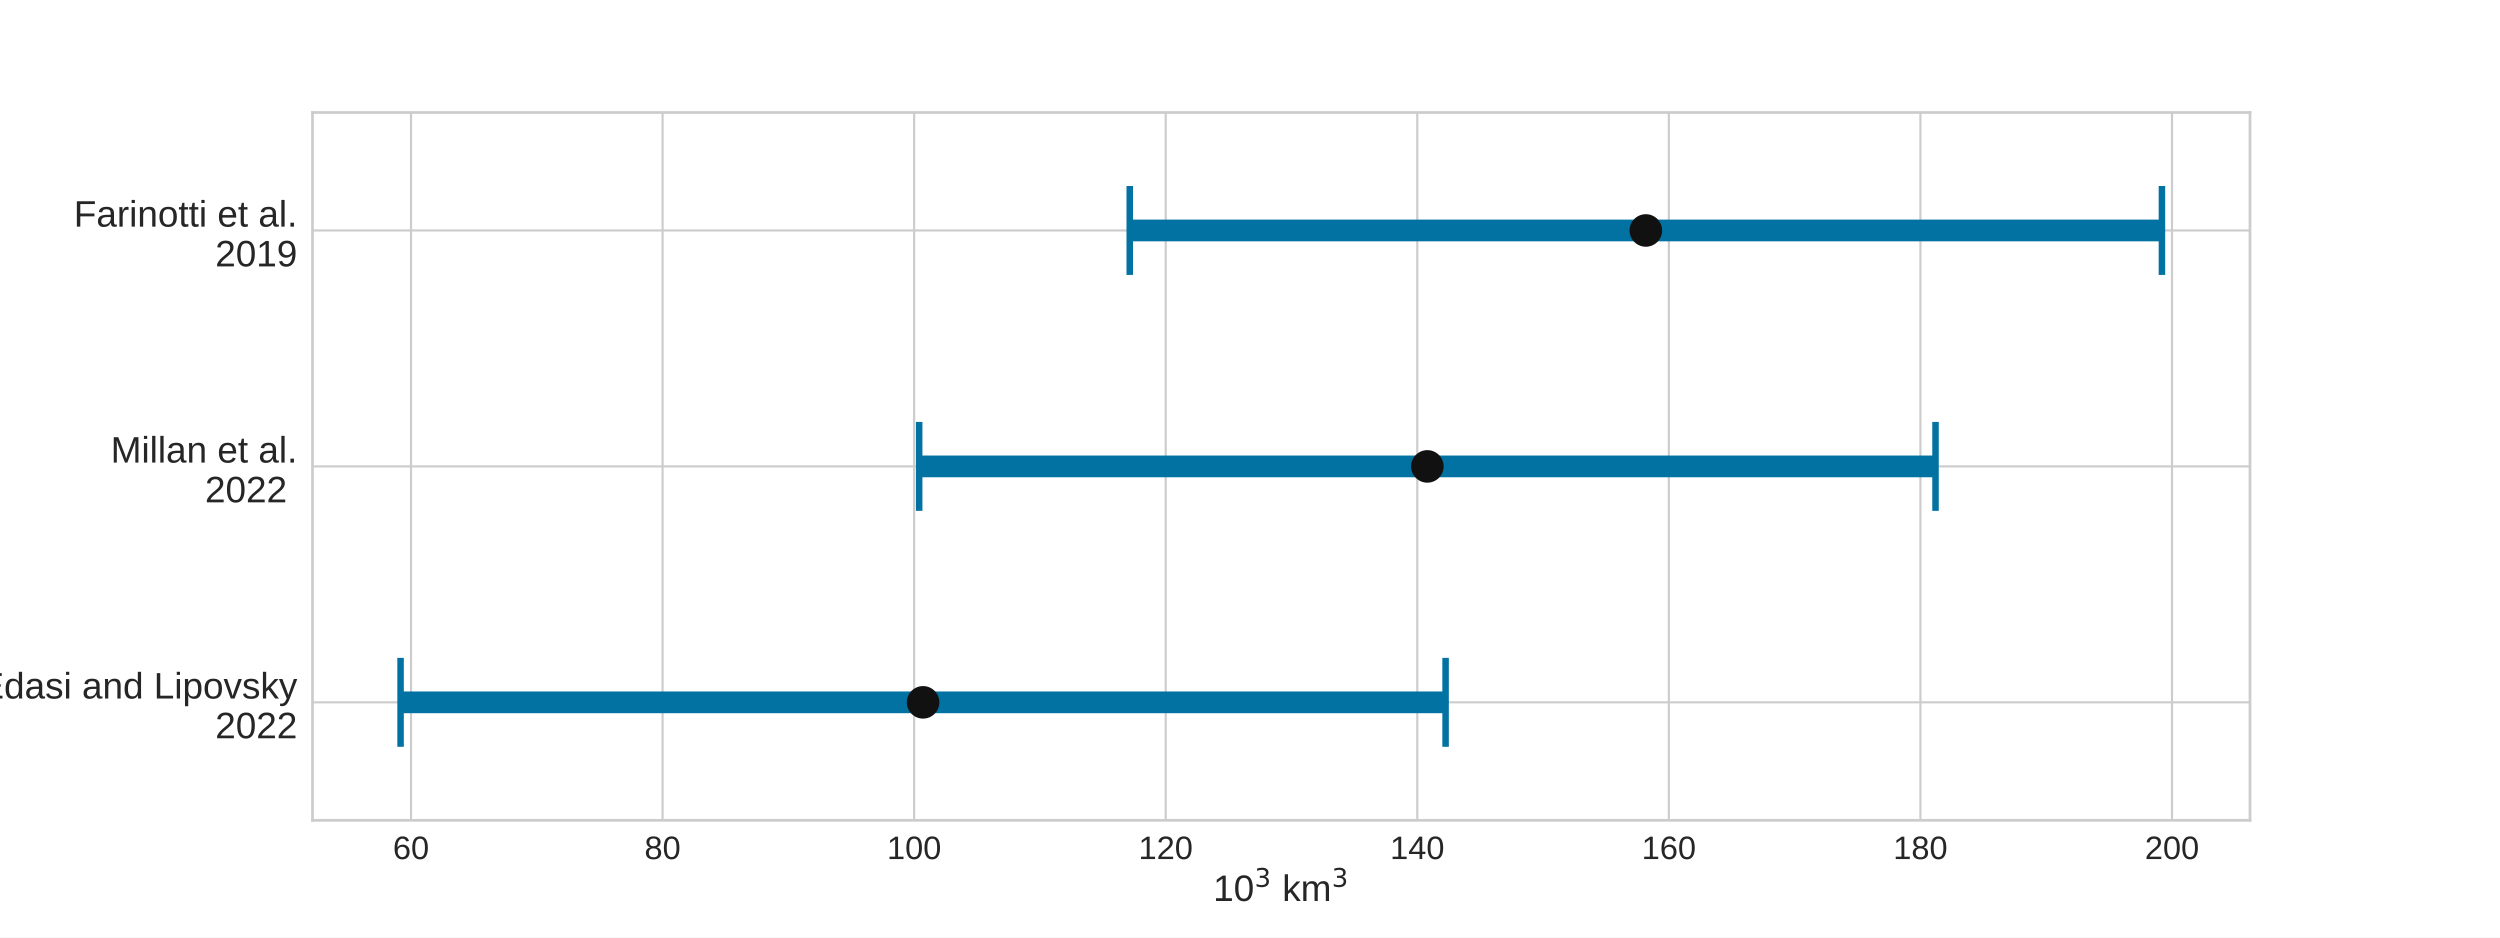
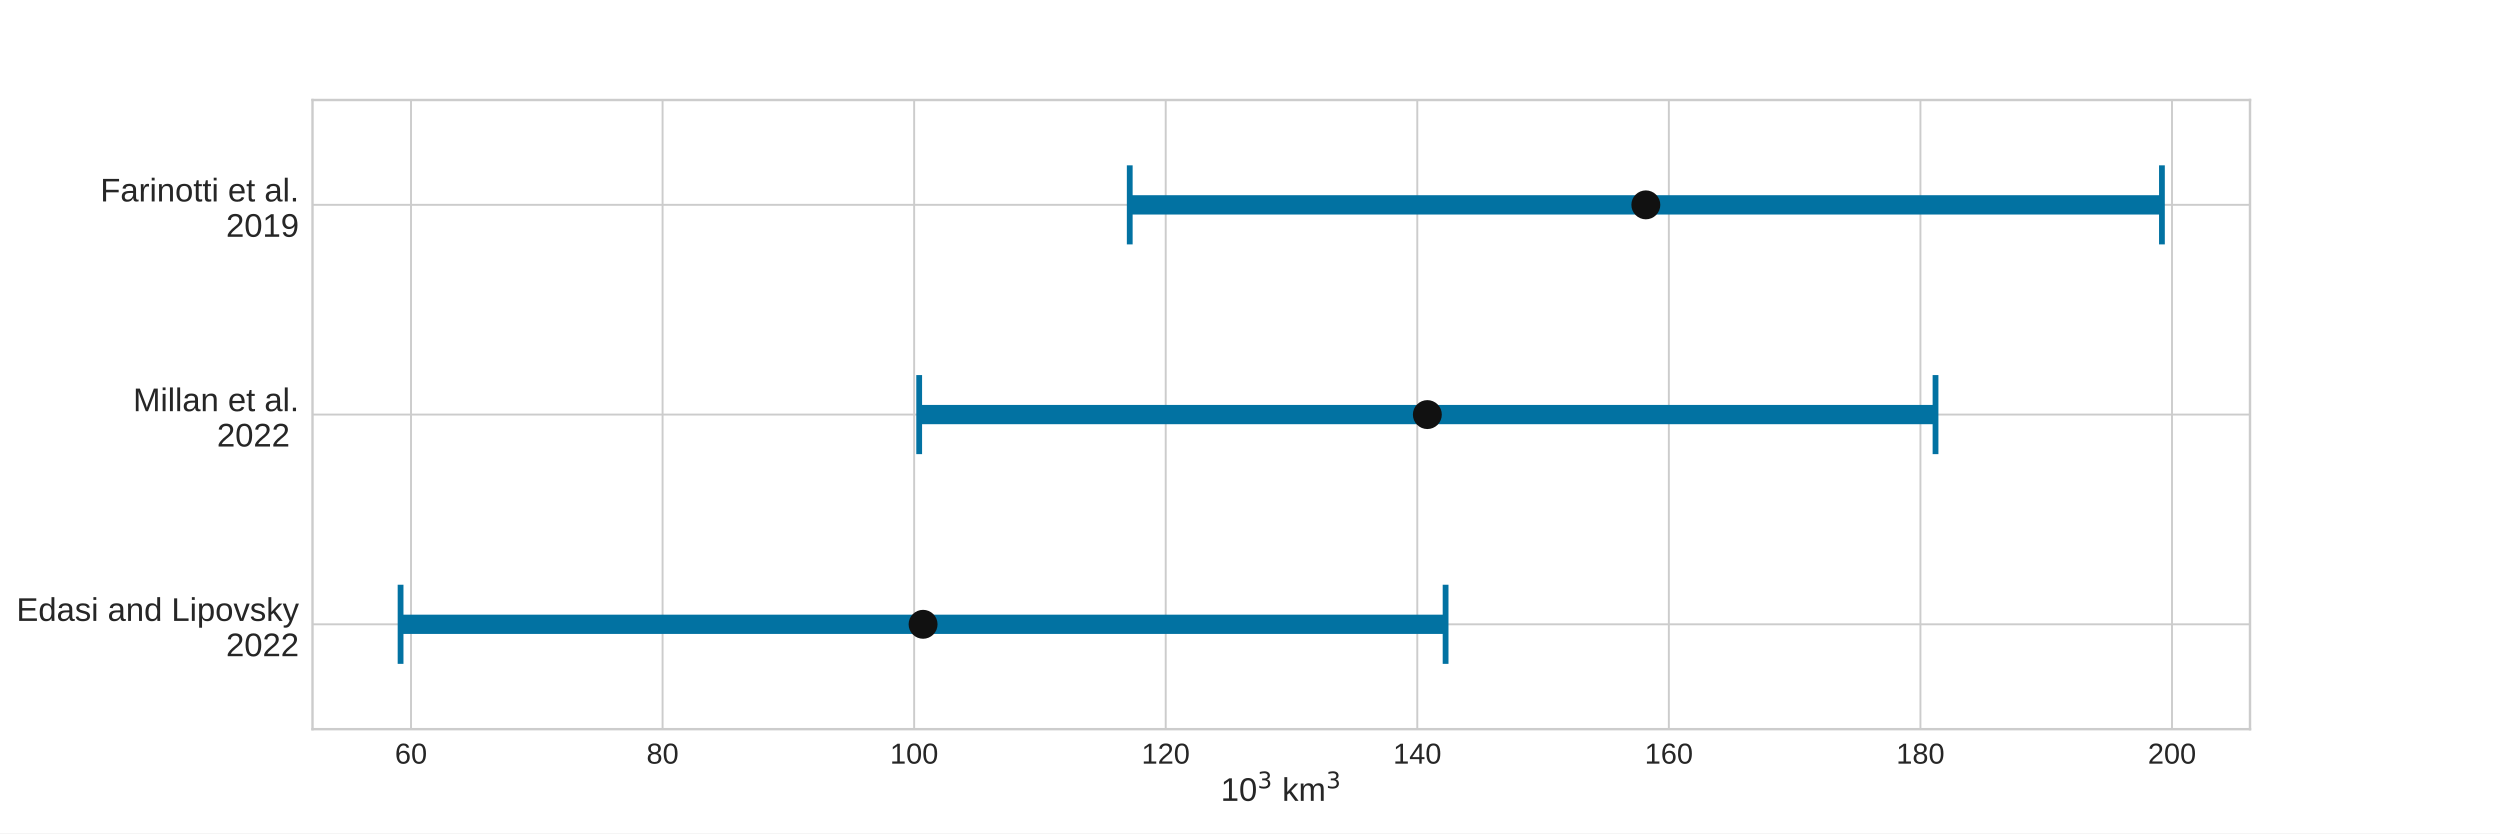
- <svg xmlns="http://www.w3.org/2000/svg" xmlns:xlink="http://www.w3.org/1999/xlink" width="1152pt" height="432pt" viewBox="0 0 1152 432" version="1.1">
+ <svg xmlns="http://www.w3.org/2000/svg" xmlns:xlink="http://www.w3.org/1999/xlink" width="1296pt" height="432pt" viewBox="0 0 1296 432" version="1.1">
  <defs>
    <style type="text/css">*{stroke-linejoin: round; stroke-linecap: butt}</style>
  </defs>
  <g id="figure_1">
    <g id="patch_1">
-       <path d="M 0 432  L 1152 432  L 1152 0  L 0 0  z " style="fill: #ffffff" />
+       <path d="M 0 432  L 1296 432  L 1296 0  L 0 0  z " style="fill: #ffffff" />
    </g>
    <g id="axes_1">
      <g id="patch_2">
-         <path d="M 144 378  L 1036.8 378  L 1036.8 51.84  L 144 51.84  z " style="fill: #ffffff" />
+         <path d="M 162 378  L 1166.4 378  L 1166.4 51.84  L 162 51.84  z " style="fill: #ffffff" />
      </g>
      <g id="matplotlib.axis_1">
        <g id="xtick_1">
          <g id="line2d_1">
-             <path d="M 189.393 378  L 189.393 51.84  " clip-path="url(#pcf0461511f)" style="fill: none; stroke: #cccccc; stroke-linecap: round" />
+             <path d="M 213.067 378  L 213.067 51.84  " clip-path="url(#pb3c4cb066b)" style="fill: none; stroke: #cccccc; stroke-linecap: round" />
          </g>
          <g id="line2d_2" />
          <g id="text_1">
-             <g style="fill: #262626" transform="translate(181.0512 395.8703)scale(0.15 -0.15)">
+             <g style="fill: #262626" transform="translate(204.7253 395.8703)scale(0.15 -0.15)">
              <defs>
                <path id="LiberationSans-36" d="M 3278 1441  Q 3278 744 2900 340  Q 2522 -63 1856 -63  Q 1113 -63 719 490  Q 325 1044 325 2100  Q 325 3244 734 3856  Q 1144 4469 1900 4469  Q 2897 4469 3156 3572  L 2619 3475  Q 2453 4013 1894 4013  Q 1413 4013 1148 3564  Q 884 3116 884 2266  Q 1038 2550 1316 2698  Q 1594 2847 1953 2847  Q 2563 2847 2920 2465  Q 3278 2084 3278 1441  z M 2706 1416  Q 2706 1894 2472 2153  Q 2238 2413 1819 2413  Q 1425 2413 1183 2183  Q 941 1953 941 1550  Q 941 1041 1192 716  Q 1444 391 1838 391  Q 2244 391 2475 664  Q 2706 938 2706 1416  z " transform="scale(0.015625)" />
                <path id="LiberationSans-30" d="M 3309 2203  Q 3309 1100 2920 518  Q 2531 -63 1772 -63  Q 1013 -63 631 515  Q 250 1094 250 2203  Q 250 3338 620 3903  Q 991 4469 1791 4469  Q 2569 4469 2939 3897  Q 3309 3325 3309 2203  z M 2738 2203  Q 2738 3156 2517 3584  Q 2297 4013 1791 4013  Q 1272 4013 1045 3591  Q 819 3169 819 2203  Q 819 1266 1048 831  Q 1278 397 1778 397  Q 2275 397 2506 840  Q 2738 1284 2738 2203  z " transform="scale(0.015625)" />
              </defs>
              <use xlink:href="#LiberationSans-36" />
              <use xlink:href="#LiberationSans-30" x="55.615" />
            </g>
          </g>
        </g>
        <g id="xtick_2">
          <g id="line2d_3">
-             <path d="M 305.316 378  L 305.316 51.84  " clip-path="url(#pcf0461511f)" style="fill: none; stroke: #cccccc; stroke-linecap: round" />
+             <path d="M 343.48 378  L 343.48 51.84  " clip-path="url(#pb3c4cb066b)" style="fill: none; stroke: #cccccc; stroke-linecap: round" />
          </g>
          <g id="line2d_4" />
          <g id="text_2">
-             <g style="fill: #262626" transform="translate(296.9744 395.8703)scale(0.15 -0.15)">
+             <g style="fill: #262626" transform="translate(335.1389 395.8703)scale(0.15 -0.15)">
              <defs>
                <path id="LiberationSans-38" d="M 3281 1228  Q 3281 619 2893 278  Q 2506 -63 1781 -63  Q 1075 -63 676 271  Q 278 606 278 1222  Q 278 1653 525 1947  Q 772 2241 1156 2303  L 1156 2316  Q 797 2400 589 2681  Q 381 2963 381 3341  Q 381 3844 757 4156  Q 1134 4469 1769 4469  Q 2419 4469 2795 4162  Q 3172 3856 3172 3334  Q 3172 2956 2962 2675  Q 2753 2394 2391 2322  L 2391 2309  Q 2813 2241 3047 1952  Q 3281 1663 3281 1228  z M 2588 3303  Q 2588 4050 1769 4050  Q 1372 4050 1164 3862  Q 956 3675 956 3303  Q 956 2925 1170 2726  Q 1384 2528 1775 2528  Q 2172 2528 2380 2711  Q 2588 2894 2588 3303  z M 2697 1281  Q 2697 1691 2453 1898  Q 2209 2106 1769 2106  Q 1341 2106 1100 1882  Q 859 1659 859 1269  Q 859 359 1788 359  Q 2247 359 2472 579  Q 2697 800 2697 1281  z " transform="scale(0.015625)" />
              </defs>
              <use xlink:href="#LiberationSans-38" />
              <use xlink:href="#LiberationSans-30" x="55.615" />
            </g>
          </g>
        </g>
        <g id="xtick_3">
          <g id="line2d_5">
-             <path d="M 421.239 378  L 421.239 51.84  " clip-path="url(#pcf0461511f)" style="fill: none; stroke: #cccccc; stroke-linecap: round" />
+             <path d="M 473.894 378  L 473.894 51.84  " clip-path="url(#pb3c4cb066b)" style="fill: none; stroke: #cccccc; stroke-linecap: round" />
          </g>
          <g id="line2d_6" />
          <g id="text_3">
-             <g style="fill: #262626" transform="translate(408.7269 395.8703)scale(0.15 -0.15)">
+             <g style="fill: #262626" transform="translate(461.3818 395.8703)scale(0.15 -0.15)">
              <defs>
                <path id="LiberationSans-31" d="M 488 0  L 488 478  L 1609 478  L 1609 3866  L 616 3156  L 616 3688  L 1656 4403  L 2175 4403  L 2175 478  L 3247 478  L 3247 0  L 488 0  z " transform="scale(0.015625)" />
              </defs>
              <use xlink:href="#LiberationSans-31" />
              <use xlink:href="#LiberationSans-30" x="55.615" />
              <use xlink:href="#LiberationSans-30" x="111.23" />
            </g>
          </g>
        </g>
        <g id="xtick_4">
          <g id="line2d_7">
-             <path d="M 537.162 378  L 537.162 51.84  " clip-path="url(#pcf0461511f)" style="fill: none; stroke: #cccccc; stroke-linecap: round" />
+             <path d="M 604.308 378  L 604.308 51.84  " clip-path="url(#pb3c4cb066b)" style="fill: none; stroke: #cccccc; stroke-linecap: round" />
          </g>
          <g id="line2d_8" />
          <g id="text_4">
-             <g style="fill: #262626" transform="translate(524.6502 395.8703)scale(0.15 -0.15)">
+             <g style="fill: #262626" transform="translate(591.7954 395.8703)scale(0.15 -0.15)">
              <defs>
                <path id="LiberationSans-32" d="M 322 0  L 322 397  Q 481 763 711 1042  Q 941 1322 1194 1548  Q 1447 1775 1695 1969  Q 1944 2163 2144 2356  Q 2344 2550 2467 2762  Q 2591 2975 2591 3244  Q 2591 3606 2378 3806  Q 2166 4006 1788 4006  Q 1428 4006 1195 3811  Q 963 3616 922 3263  L 347 3316  Q 409 3844 795 4156  Q 1181 4469 1788 4469  Q 2453 4469 2811 4155  Q 3169 3841 3169 3263  Q 3169 3006 3051 2753  Q 2934 2500 2703 2247  Q 2472 1994 1819 1463  Q 1459 1169 1246 933  Q 1034 697 941 478  L 3238 478  L 3238 0  L 322 0  z " transform="scale(0.015625)" />
              </defs>
              <use xlink:href="#LiberationSans-31" />
              <use xlink:href="#LiberationSans-32" x="55.615" />
              <use xlink:href="#LiberationSans-30" x="111.23" />
            </g>
          </g>
        </g>
        <g id="xtick_5">
          <g id="line2d_9">
-             <path d="M 653.085 378  L 653.085 51.84  " clip-path="url(#pcf0461511f)" style="fill: none; stroke: #cccccc; stroke-linecap: round" />
+             <path d="M 734.721 378  L 734.721 51.84  " clip-path="url(#pb3c4cb066b)" style="fill: none; stroke: #cccccc; stroke-linecap: round" />
          </g>
          <g id="line2d_10" />
          <g id="text_5">
-             <g style="fill: #262626" transform="translate(640.5734 395.8703)scale(0.15 -0.15)">
+             <g style="fill: #262626" transform="translate(722.2091 395.8703)scale(0.15 -0.15)">
              <defs>
                <path id="LiberationSans-34" d="M 2753 997  L 2753 0  L 2222 0  L 2222 997  L 147 997  L 147 1434  L 2163 4403  L 2753 4403  L 2753 1441  L 3372 1441  L 3372 997  L 2753 997  z M 2222 3769  Q 2216 3750 2134 3603  Q 2053 3456 2013 3397  L 884 1734  L 716 1503  L 666 1441  L 2222 1441  L 2222 3769  z " transform="scale(0.015625)" />
              </defs>
              <use xlink:href="#LiberationSans-31" />
              <use xlink:href="#LiberationSans-34" x="55.615" />
              <use xlink:href="#LiberationSans-30" x="111.23" />
            </g>
          </g>
        </g>
        <g id="xtick_6">
          <g id="line2d_11">
-             <path d="M 769.009 378  L 769.009 51.84  " clip-path="url(#pcf0461511f)" style="fill: none; stroke: #cccccc; stroke-linecap: round" />
+             <path d="M 865.135 378  L 865.135 51.84  " clip-path="url(#pb3c4cb066b)" style="fill: none; stroke: #cccccc; stroke-linecap: round" />
          </g>
          <g id="line2d_12" />
          <g id="text_6">
-             <g style="fill: #262626" transform="translate(756.4966 395.8703)scale(0.15 -0.15)">
+             <g style="fill: #262626" transform="translate(852.6227 395.8703)scale(0.15 -0.15)">
              <use xlink:href="#LiberationSans-31" />
              <use xlink:href="#LiberationSans-36" x="55.615" />
              <use xlink:href="#LiberationSans-30" x="111.23" />
            </g>
          </g>
        </g>
        <g id="xtick_7">
          <g id="line2d_13">
-             <path d="M 884.932 378  L 884.932 51.84  " clip-path="url(#pcf0461511f)" style="fill: none; stroke: #cccccc; stroke-linecap: round" />
+             <path d="M 995.548 378  L 995.548 51.84  " clip-path="url(#pb3c4cb066b)" style="fill: none; stroke: #cccccc; stroke-linecap: round" />
          </g>
          <g id="line2d_14" />
          <g id="text_7">
-             <g style="fill: #262626" transform="translate(872.4198 395.8703)scale(0.15 -0.15)">
+             <g style="fill: #262626" transform="translate(983.0363 395.8703)scale(0.15 -0.15)">
              <use xlink:href="#LiberationSans-31" />
              <use xlink:href="#LiberationSans-38" x="55.615" />
              <use xlink:href="#LiberationSans-30" x="111.23" />
            </g>
          </g>
        </g>
        <g id="xtick_8">
          <g id="line2d_15">
-             <path d="M 1000.855 378  L 1000.855 51.84  " clip-path="url(#pcf0461511f)" style="fill: none; stroke: #cccccc; stroke-linecap: round" />
+             <path d="M 1125.962 378  L 1125.962 51.84  " clip-path="url(#pb3c4cb066b)" style="fill: none; stroke: #cccccc; stroke-linecap: round" />
          </g>
          <g id="line2d_16" />
          <g id="text_8">
-             <g style="fill: #262626" transform="translate(988.343 395.8703)scale(0.15 -0.15)">
+             <g style="fill: #262626" transform="translate(1113.45 395.8703)scale(0.15 -0.15)">
              <use xlink:href="#LiberationSans-32" />
              <use xlink:href="#LiberationSans-30" x="55.615" />
              <use xlink:href="#LiberationSans-30" x="111.23" />
            </g>
          </g>
        </g>
        <g id="text_9">
-           <g style="fill: #262626" transform="translate(559.035 415.3025)scale(0.17 -0.17)">
+           <g style="fill: #262626" transform="translate(632.835 415.3025)scale(0.17 -0.17)">
            <defs>
              <path id="DejaVuSans-33" d="M 2597 2516  Q 3050 2419 3304 2112  Q 3559 1806 3559 1356  Q 3559 666 3084 287  Q 2609 -91 1734 -91  Q 1441 -91 1130 -33  Q 819 25 488 141  L 488 750  Q 750 597 1062 519  Q 1375 441 1716 441  Q 2309 441 2620 675  Q 2931 909 2931 1356  Q 2931 1769 2642 2001  Q 2353 2234 1838 2234  L 1294 2234  L 1294 2753  L 1863 2753  Q 2328 2753 2575 2939  Q 2822 3125 2822 3475  Q 2822 3834 2567 4026  Q 2313 4219 1838 4219  Q 1578 4219 1281 4162  Q 984 4106 628 3988  L 628 4550  Q 988 4650 1302 4700  Q 1616 4750 1894 4750  Q 2613 4750 3031 4423  Q 3450 4097 3450 3541  Q 3450 3153 3228 2886  Q 3006 2619 2597 2516  z " transform="scale(0.015625)" />
              <path id="LiberationSans-20" transform="scale(0.015625)" />
              <path id="LiberationSans-6b" d="M 2550 0  L 1406 1544  L 994 1203  L 994 0  L 431 0  L 431 4638  L 994 4638  L 994 1741  L 2478 3381  L 3138 3381  L 1766 1928  L 3209 0  L 2550 0  z " transform="scale(0.015625)" />
              <path id="LiberationSans-6d" d="M 2400 0  L 2400 2144  Q 2400 2634 2265 2821  Q 2131 3009 1781 3009  Q 1422 3009 1212 2734  Q 1003 2459 1003 1959  L 1003 0  L 444 0  L 444 2659  Q 444 3250 425 3381  L 956 3381  Q 959 3366 962 3297  Q 966 3228 970 3139  Q 975 3050 981 2803  L 991 2803  Q 1172 3163 1406 3303  Q 1641 3444 1978 3444  Q 2363 3444 2586 3291  Q 2809 3138 2897 2803  L 2906 2803  Q 3081 3144 3329 3294  Q 3578 3444 3931 3444  Q 4444 3444 4676 3166  Q 4909 2888 4909 2253  L 4909 0  L 4353 0  L 4353 2144  Q 4353 2634 4218 2821  Q 4084 3009 3734 3009  Q 3366 3009 3161 2736  Q 2956 2463 2956 1959  L 2956 0  L 2400 0  z " transform="scale(0.015625)" />
            </defs>
            <use xlink:href="#LiberationSans-31" transform="translate(0 0.765625)" />
            <use xlink:href="#LiberationSans-30" transform="translate(55.61523 0.765625)" />
            <use xlink:href="#DejaVuSans-33" transform="translate(112.1875 39.04688)scale(0.7)" />
            <use xlink:href="#LiberationSans-20" transform="translate(159.458 0.765625)" />
            <use xlink:href="#LiberationSans-6b" transform="translate(187.2412 0.765625)" />
            <use xlink:href="#LiberationSans-6d" transform="translate(237.2412 0.765625)" />
            <use xlink:href="#DejaVuSans-33" transform="translate(321.499 39.04688)scale(0.7)" />
          </g>
        </g>
      </g>
      <g id="matplotlib.axis_2">
        <g id="ytick_1">
          <g id="line2d_17">
-             <path d="M 144 323.64  L 1036.8 323.64  " clip-path="url(#pcf0461511f)" style="fill: none; stroke: #cccccc; stroke-linecap: round" />
+             <path d="M 162 323.64  L 1166.4 323.64  " clip-path="url(#pb3c4cb066b)" style="fill: none; stroke: #cccccc; stroke-linecap: round" />
          </g>
          <g id="line2d_18" />
          <g id="text_10">
-             <g style="fill: #262626" transform="translate(-9.468281 321.8763)scale(0.17 -0.17)">
+             <g style="fill: #262626" transform="translate(8.531719 321.8763)scale(0.17 -0.17)">
              <defs>
                <path id="LiberationSans-45" d="M 525 0  L 525 4403  L 3866 4403  L 3866 3916  L 1122 3916  L 1122 2503  L 3678 2503  L 3678 2022  L 1122 2022  L 1122 488  L 3994 488  L 3994 0  L 525 0  z " transform="scale(0.015625)" />
                <path id="LiberationSans-64" d="M 2566 544  Q 2409 219 2151 78  Q 1894 -63 1513 -63  Q 872 -63 570 368  Q 269 800 269 1675  Q 269 3444 1513 3444  Q 1897 3444 2153 3303  Q 2409 3163 2566 2856  L 2572 2856  L 2566 3234  L 2566 4638  L 3128 4638  L 3128 697  Q 3128 169 3147 0  L 2609 0  Q 2600 50 2589 231  Q 2578 413 2578 544  L 2566 544  z M 859 1694  Q 859 984 1046 678  Q 1234 372 1656 372  Q 2134 372 2350 703  Q 2566 1034 2566 1731  Q 2566 2403 2350 2715  Q 2134 3028 1663 3028  Q 1238 3028 1048 2714  Q 859 2400 859 1694  z " transform="scale(0.015625)" />
                <path id="LiberationSans-61" d="M 1294 -63  Q 784 -63 528 206  Q 272 475 272 944  Q 272 1469 617 1750  Q 963 2031 1731 2050  L 2491 2063  L 2491 2247  Q 2491 2659 2316 2837  Q 2141 3016 1766 3016  Q 1388 3016 1216 2887  Q 1044 2759 1009 2478  L 422 2531  Q 566 3444 1778 3444  Q 2416 3444 2737 3151  Q 3059 2859 3059 2306  L 3059 850  Q 3059 600 3125 473  Q 3191 347 3375 347  Q 3456 347 3559 369  L 3559 19  Q 3347 -31 3125 -31  Q 2813 -31 2670 133  Q 2528 297 2509 647  L 2491 647  Q 2275 259 1989 98  Q 1703 -63 1294 -63  z M 1422 359  Q 1731 359 1972 500  Q 2213 641 2352 886  Q 2491 1131 2491 1391  L 2491 1669  L 1875 1656  Q 1478 1650 1273 1575  Q 1069 1500 959 1344  Q 850 1188 850 934  Q 850 659 998 509  Q 1147 359 1422 359  z " transform="scale(0.015625)" />
                <path id="LiberationSans-73" d="M 2969 934  Q 2969 456 2608 196  Q 2247 -63 1597 -63  Q 966 -63 623 145  Q 281 353 178 794  L 675 891  Q 747 619 972 492  Q 1197 366 1597 366  Q 2025 366 2223 497  Q 2422 628 2422 891  Q 2422 1091 2284 1216  Q 2147 1341 1841 1422  L 1438 1528  Q 953 1653 748 1773  Q 544 1894 428 2066  Q 313 2238 313 2488  Q 313 2950 642 3192  Q 972 3434 1603 3434  Q 2163 3434 2492 3237  Q 2822 3041 2909 2606  L 2403 2544  Q 2356 2769 2151 2889  Q 1947 3009 1603 3009  Q 1222 3009 1040 2893  Q 859 2778 859 2544  Q 859 2400 934 2306  Q 1009 2213 1156 2147  Q 1303 2081 1775 1966  Q 2222 1853 2419 1758  Q 2616 1663 2730 1547  Q 2844 1431 2906 1279  Q 2969 1128 2969 934  z " transform="scale(0.015625)" />
                <path id="LiberationSans-69" d="M 428 4100  L 428 4638  L 991 4638  L 991 4100  L 428 4100  z M 428 0  L 428 3381  L 991 3381  L 991 0  L 428 0  z " transform="scale(0.015625)" />
                <path id="LiberationSans-6e" d="M 2578 0  L 2578 2144  Q 2578 2478 2512 2662  Q 2447 2847 2303 2928  Q 2159 3009 1881 3009  Q 1475 3009 1240 2731  Q 1006 2453 1006 1959  L 1006 0  L 444 0  L 444 2659  Q 444 3250 425 3381  L 956 3381  Q 959 3366 962 3297  Q 966 3228 970 3139  Q 975 3050 981 2803  L 991 2803  Q 1184 3153 1439 3298  Q 1694 3444 2072 3444  Q 2628 3444 2886 3167  Q 3144 2891 3144 2253  L 3144 0  L 2578 0  z " transform="scale(0.015625)" />
                <path id="LiberationSans-4c" d="M 525 0  L 525 4403  L 1122 4403  L 1122 488  L 3347 488  L 3347 0  L 525 0  z " transform="scale(0.015625)" />
                <path id="LiberationSans-70" d="M 3291 1706  Q 3291 -63 2047 -63  Q 1266 -63 997 525  L 981 525  Q 994 500 994 -6  L 994 -1328  L 431 -1328  L 431 2691  Q 431 3213 413 3381  L 956 3381  Q 959 3369 965 3292  Q 972 3216 980 3056  Q 988 2897 988 2838  L 1000 2838  Q 1150 3150 1397 3295  Q 1644 3441 2047 3441  Q 2672 3441 2981 3022  Q 3291 2603 3291 1706  z M 2700 1694  Q 2700 2400 2509 2703  Q 2319 3006 1903 3006  Q 1569 3006 1380 2865  Q 1191 2725 1092 2426  Q 994 2128 994 1650  Q 994 984 1206 668  Q 1419 353 1897 353  Q 2316 353 2508 661  Q 2700 969 2700 1694  z " transform="scale(0.015625)" />
                <path id="LiberationSans-6f" d="M 3291 1694  Q 3291 806 2900 371  Q 2509 -63 1766 -63  Q 1025 -63 647 389  Q 269 841 269 1694  Q 269 3444 1784 3444  Q 2559 3444 2925 3017  Q 3291 2591 3291 1694  z M 2700 1694  Q 2700 2394 2492 2711  Q 2284 3028 1794 3028  Q 1300 3028 1079 2704  Q 859 2381 859 1694  Q 859 1025 1076 689  Q 1294 353 1759 353  Q 2266 353 2483 678  Q 2700 1003 2700 1694  z " transform="scale(0.015625)" />
                <path id="LiberationSans-76" d="M 1916 0  L 1250 0  L 22 3381  L 622 3381  L 1366 1181  Q 1406 1056 1581 441  L 1691 806  L 1813 1175  L 2581 3381  L 3178 3381  L 1916 0  z " transform="scale(0.015625)" />
                <path id="LiberationSans-79" d="M 597 -1328  Q 366 -1328 209 -1294  L 209 -872  Q 328 -891 472 -891  Q 997 -891 1303 -119  L 1356 16  L 16 3381  L 616 3381  L 1328 1513  Q 1344 1469 1366 1408  Q 1388 1347 1506 1000  Q 1625 653 1634 613  L 1853 1228  L 2594 3381  L 3188 3381  L 1888 0  Q 1678 -541 1497 -805  Q 1316 -1069 1095 -1198  Q 875 -1328 597 -1328  z " transform="scale(0.015625)" />
              </defs>
              <use xlink:href="#LiberationSans-45" />
              <use xlink:href="#LiberationSans-64" x="66.699" />
              <use xlink:href="#LiberationSans-61" x="122.314" />
              <use xlink:href="#LiberationSans-73" x="177.93" />
              <use xlink:href="#LiberationSans-69" x="227.93" />
              <use xlink:href="#LiberationSans-20" x="250.146" />
              <use xlink:href="#LiberationSans-61" x="277.93" />
              <use xlink:href="#LiberationSans-6e" x="333.545" />
              <use xlink:href="#LiberationSans-64" x="389.16" />
              <use xlink:href="#LiberationSans-20" x="444.775" />
              <use xlink:href="#LiberationSans-4c" x="472.559" />
              <use xlink:href="#LiberationSans-69" x="528.174" />
              <use xlink:href="#LiberationSans-70" x="550.391" />
              <use xlink:href="#LiberationSans-6f" x="606.006" />
              <use xlink:href="#LiberationSans-76" x="661.621" />
              <use xlink:href="#LiberationSans-73" x="711.621" />
              <use xlink:href="#LiberationSans-6b" x="761.621" />
              <use xlink:href="#LiberationSans-79" x="811.621" />
            </g>
-             <g style="fill: #262626" transform="translate(99.18563 340.1874)scale(0.17 -0.17)">
+             <g style="fill: #262626" transform="translate(117.1856 340.1874)scale(0.17 -0.17)">
              <use xlink:href="#LiberationSans-32" />
              <use xlink:href="#LiberationSans-30" x="55.615" />
              <use xlink:href="#LiberationSans-32" x="111.23" />
              <use xlink:href="#LiberationSans-32" x="166.846" />
            </g>
          </g>
        </g>
        <g id="ytick_2">
          <g id="line2d_19">
-             <path d="M 144 214.92  L 1036.8 214.92  " clip-path="url(#pcf0461511f)" style="fill: none; stroke: #cccccc; stroke-linecap: round" />
+             <path d="M 162 214.92  L 1166.4 214.92  " clip-path="url(#pb3c4cb066b)" style="fill: none; stroke: #cccccc; stroke-linecap: round" />
          </g>
          <g id="line2d_20" />
          <g id="text_11">
-             <g style="fill: #262626" transform="translate(51.02516 213.1562)scale(0.17 -0.17)">
+             <g style="fill: #262626" transform="translate(69.02516 213.1562)scale(0.17 -0.17)">
              <defs>
                <path id="LiberationSans-4d" d="M 4269 0  L 4269 2938  Q 4269 3425 4297 3875  Q 4144 3316 4022 3000  L 2884 0  L 2466 0  L 1313 3000  L 1138 3531  L 1034 3875  L 1044 3528  L 1056 2938  L 1056 0  L 525 0  L 525 4403  L 1309 4403  L 2481 1350  Q 2544 1166 2601 955  Q 2659 744 2678 650  Q 2703 775 2783 1029  Q 2863 1284 2891 1350  L 4041 4403  L 4806 4403  L 4806 0  L 4269 0  z " transform="scale(0.015625)" />
                <path id="LiberationSans-6c" d="M 431 0  L 431 4638  L 994 4638  L 994 0  L 431 0  z " transform="scale(0.015625)" />
                <path id="LiberationSans-65" d="M 863 1572  Q 863 991 1103 675  Q 1344 359 1806 359  Q 2172 359 2392 506  Q 2613 653 2691 878  L 3184 738  Q 2881 -63 1806 -63  Q 1056 -63 664 384  Q 272 831 272 1713  Q 272 2550 664 2997  Q 1056 3444 1784 3444  Q 3275 3444 3275 1647  L 3275 1572  L 863 1572  z M 2694 2003  Q 2647 2538 2422 2783  Q 2197 3028 1775 3028  Q 1366 3028 1127 2754  Q 888 2481 869 2003  L 2694 2003  z " transform="scale(0.015625)" />
                <path id="LiberationSans-74" d="M 1731 25  Q 1453 -50 1163 -50  Q 488 -50 488 716  L 488 2972  L 97 2972  L 97 3381  L 509 3381  L 675 4138  L 1050 4138  L 1050 3381  L 1675 3381  L 1675 2972  L 1050 2972  L 1050 838  Q 1050 594 1129 495  Q 1209 397 1406 397  Q 1519 397 1731 441  L 1731 25  z " transform="scale(0.015625)" />
                <path id="LiberationSans-2e" d="M 584 0  L 584 684  L 1194 684  L 1194 0  L 584 0  z " transform="scale(0.015625)" />
              </defs>
              <use xlink:href="#LiberationSans-4d" />
              <use xlink:href="#LiberationSans-69" x="83.301" />
              <use xlink:href="#LiberationSans-6c" x="105.518" />
              <use xlink:href="#LiberationSans-6c" x="127.734" />
              <use xlink:href="#LiberationSans-61" x="149.951" />
              <use xlink:href="#LiberationSans-6e" x="205.566" />
              <use xlink:href="#LiberationSans-20" x="261.182" />
              <use xlink:href="#LiberationSans-65" x="288.965" />
              <use xlink:href="#LiberationSans-74" x="344.58" />
              <use xlink:href="#LiberationSans-20" x="372.363" />
              <use xlink:href="#LiberationSans-61" x="400.146" />
              <use xlink:href="#LiberationSans-6c" x="455.762" />
              <use xlink:href="#LiberationSans-2e" x="477.979" />
            </g>
-             <g style="fill: #262626" transform="translate(94.46281 231.4674)scale(0.17 -0.17)">
+             <g style="fill: #262626" transform="translate(112.4628 231.4674)scale(0.17 -0.17)">
              <use xlink:href="#LiberationSans-32" />
              <use xlink:href="#LiberationSans-30" x="55.615" />
              <use xlink:href="#LiberationSans-32" x="111.23" />
              <use xlink:href="#LiberationSans-32" x="166.846" />
              <use xlink:href="#LiberationSans-20" x="222.461" />
            </g>
          </g>
        </g>
        <g id="ytick_3">
          <g id="line2d_21">
-             <path d="M 144 106.2  L 1036.8 106.2  " clip-path="url(#pcf0461511f)" style="fill: none; stroke: #cccccc; stroke-linecap: round" />
+             <path d="M 162 106.2  L 1166.4 106.2  " clip-path="url(#pb3c4cb066b)" style="fill: none; stroke: #cccccc; stroke-linecap: round" />
          </g>
          <g id="line2d_22" />
          <g id="text_12">
-             <g style="fill: #262626" transform="translate(34.01984 104.4363)scale(0.17 -0.17)">
+             <g style="fill: #262626" transform="translate(52.01984 104.4363)scale(0.17 -0.17)">
              <defs>
                <path id="LiberationSans-46" d="M 1122 3916  L 1122 2278  L 3578 2278  L 3578 1784  L 1122 1784  L 1122 0  L 525 0  L 525 4403  L 3653 4403  L 3653 3916  L 1122 3916  z " transform="scale(0.015625)" />
                <path id="LiberationSans-72" d="M 444 0  L 444 2594  Q 444 2950 425 3381  L 956 3381  Q 981 2806 981 2691  L 994 2691  Q 1128 3125 1303 3284  Q 1478 3444 1797 3444  Q 1909 3444 2025 3413  L 2025 2897  Q 1913 2928 1725 2928  Q 1375 2928 1190 2626  Q 1006 2325 1006 1763  L 1006 0  L 444 0  z " transform="scale(0.015625)" />
              </defs>
              <use xlink:href="#LiberationSans-46" />
              <use xlink:href="#LiberationSans-61" x="61.084" />
              <use xlink:href="#LiberationSans-72" x="116.699" />
              <use xlink:href="#LiberationSans-69" x="150" />
              <use xlink:href="#LiberationSans-6e" x="172.217" />
              <use xlink:href="#LiberationSans-6f" x="227.832" />
              <use xlink:href="#LiberationSans-74" x="283.447" />
              <use xlink:href="#LiberationSans-74" x="311.23" />
              <use xlink:href="#LiberationSans-69" x="339.014" />
              <use xlink:href="#LiberationSans-20" x="361.23" />
              <use xlink:href="#LiberationSans-65" x="389.014" />
              <use xlink:href="#LiberationSans-74" x="444.629" />
              <use xlink:href="#LiberationSans-20" x="472.412" />
              <use xlink:href="#LiberationSans-61" x="500.195" />
              <use xlink:href="#LiberationSans-6c" x="555.811" />
              <use xlink:href="#LiberationSans-2e" x="578.027" />
            </g>
-             <g style="fill: #262626" transform="translate(99.18563 122.7474)scale(0.17 -0.17)">
+             <g style="fill: #262626" transform="translate(117.1856 122.7474)scale(0.17 -0.17)">
              <defs>
                <path id="LiberationSans-39" d="M 3256 2291  Q 3256 1156 2842 546  Q 2428 -63 1663 -63  Q 1147 -63 836 154  Q 525 372 391 856  L 928 941  Q 1097 391 1672 391  Q 2156 391 2422 841  Q 2688 1291 2700 2125  Q 2575 1844 2272 1673  Q 1969 1503 1606 1503  Q 1013 1503 656 1909  Q 300 2316 300 2988  Q 300 3678 687 4073  Q 1075 4469 1766 4469  Q 2500 4469 2878 3925  Q 3256 3381 3256 2291  z M 2644 2834  Q 2644 3366 2400 3689  Q 2156 4013 1747 4013  Q 1341 4013 1106 3736  Q 872 3459 872 2988  Q 872 2506 1106 2226  Q 1341 1947 1741 1947  Q 1984 1947 2193 2058  Q 2403 2169 2523 2372  Q 2644 2575 2644 2834  z " transform="scale(0.015625)" />
              </defs>
              <use xlink:href="#LiberationSans-32" />
              <use xlink:href="#LiberationSans-30" x="55.615" />
              <use xlink:href="#LiberationSans-31" x="111.23" />
              <use xlink:href="#LiberationSans-39" x="166.846" />
            </g>
          </g>
        </g>
      </g>
      <g id="LineCollection_1">
-         <path d="M 184.582 323.64  L 666.127 323.64  " clip-path="url(#pcf0461511f)" style="fill: none; stroke: #0272a2; stroke-width: 10" />
-         <path d="M 423.558 214.92  L 891.887 214.92  " clip-path="url(#pcf0461511f)" style="fill: none; stroke: #0272a2; stroke-width: 10" />
-         <path d="M 520.585 106.2  L 996.218 106.2  " clip-path="url(#pcf0461511f)" style="fill: none; stroke: #0272a2; stroke-width: 10" />
+         <path d="M 207.655 323.64  L 749.393 323.64  " clip-path="url(#pb3c4cb066b)" style="fill: none; stroke: #0272a2; stroke-width: 10" />
+         <path d="M 476.502 214.92  L 1003.373 214.92  " clip-path="url(#pb3c4cb066b)" style="fill: none; stroke: #0272a2; stroke-width: 10" />
+         <path d="M 585.658 106.2  L 1120.745 106.2  " clip-path="url(#pb3c4cb066b)" style="fill: none; stroke: #0272a2; stroke-width: 10" />
      </g>
      <g id="line2d_23">
        <defs>
-           <path id="m8ed853f08a" d="M 0 20.5  L 0 -20.5  " style="stroke: #0272a2; stroke-width: 3" />
+           <path id="mf3a5b4de0c" d="M 0 20.5  L 0 -20.5  " style="stroke: #0272a2; stroke-width: 3" />
        </defs>
-         <g clip-path="url(#pcf0461511f)">
-           <use xlink:href="#m8ed853f08a" x="184.582" y="323.64" style="fill: #0272a2; stroke: #0272a2; stroke-width: 3" />
-           <use xlink:href="#m8ed853f08a" x="423.558" y="214.92" style="fill: #0272a2; stroke: #0272a2; stroke-width: 3" />
-           <use xlink:href="#m8ed853f08a" x="520.585" y="106.2" style="fill: #0272a2; stroke: #0272a2; stroke-width: 3" />
+         <g clip-path="url(#pb3c4cb066b)">
+           <use xlink:href="#mf3a5b4de0c" x="207.655" y="323.64" style="fill: #0272a2; stroke: #0272a2; stroke-width: 3" />
+           <use xlink:href="#mf3a5b4de0c" x="476.502" y="214.92" style="fill: #0272a2; stroke: #0272a2; stroke-width: 3" />
+           <use xlink:href="#mf3a5b4de0c" x="585.658" y="106.2" style="fill: #0272a2; stroke: #0272a2; stroke-width: 3" />
        </g>
      </g>
      <g id="line2d_24">
-         <g clip-path="url(#pcf0461511f)">
-           <use xlink:href="#m8ed853f08a" x="666.127" y="323.64" style="fill: #0272a2; stroke: #0272a2; stroke-width: 3" />
-           <use xlink:href="#m8ed853f08a" x="891.887" y="214.92" style="fill: #0272a2; stroke: #0272a2; stroke-width: 3" />
-           <use xlink:href="#m8ed853f08a" x="996.218" y="106.2" style="fill: #0272a2; stroke: #0272a2; stroke-width: 3" />
+         <g clip-path="url(#pb3c4cb066b)">
+           <use xlink:href="#mf3a5b4de0c" x="749.393" y="323.64" style="fill: #0272a2; stroke: #0272a2; stroke-width: 3" />
+           <use xlink:href="#mf3a5b4de0c" x="1003.373" y="214.92" style="fill: #0272a2; stroke: #0272a2; stroke-width: 3" />
+           <use xlink:href="#mf3a5b4de0c" x="1120.745" y="106.2" style="fill: #0272a2; stroke: #0272a2; stroke-width: 3" />
        </g>
      </g>
      <g id="line2d_25">
        <defs>
-           <path id="m2d57cc4452" d="M 0 7.5  C 1.989 7.5 3.897 6.71 5.303 5.303  C 6.71 3.897 7.5 1.989 7.5 0  C 7.5 -1.989 6.71 -3.897 5.303 -5.303  C 3.897 -6.71 1.989 -7.5 0 -7.5  C -1.989 -7.5 -3.897 -6.71 -5.303 -5.303  C -6.71 -3.897 -7.5 -1.989 -7.5 0  C -7.5 1.989 -6.71 3.897 -5.303 5.303  C -3.897 6.71 -1.989 7.5 0 7.5  z " />
+           <path id="mba2ff32a14" d="M 0 7.5  C 1.989 7.5 3.897 6.71 5.303 5.303  C 6.71 3.897 7.5 1.989 7.5 0  C 7.5 -1.989 6.71 -3.897 5.303 -5.303  C 3.897 -6.71 1.989 -7.5 0 -7.5  C -1.989 -7.5 -3.897 -6.71 -5.303 -5.303  C -6.71 -3.897 -7.5 -1.989 -7.5 0  C -7.5 1.989 -6.71 3.897 -5.303 5.303  C -3.897 6.71 -1.989 7.5 0 7.5  z " />
        </defs>
-         <g clip-path="url(#pcf0461511f)">
-           <use xlink:href="#m2d57cc4452" x="425.354" y="323.64" style="fill: #111111" />
-           <use xlink:href="#m2d57cc4452" x="657.722" y="214.92" style="fill: #111111" />
-           <use xlink:href="#m2d57cc4452" x="758.402" y="106.2" style="fill: #111111" />
+         <g clip-path="url(#pb3c4cb066b)">
+           <use xlink:href="#mba2ff32a14" x="478.524" y="323.64" style="fill: #111111" />
+           <use xlink:href="#mba2ff32a14" x="739.938" y="214.92" style="fill: #111111" />
+           <use xlink:href="#mba2ff32a14" x="853.202" y="106.2" style="fill: #111111" />
        </g>
      </g>
      <g id="patch_3">
-         <path d="M 144 378  L 144 51.84  " style="fill: none; stroke: #cccccc; stroke-width: 1.25; stroke-linejoin: miter; stroke-linecap: square" />
+         <path d="M 162 378  L 162 51.84  " style="fill: none; stroke: #cccccc; stroke-width: 1.25; stroke-linejoin: miter; stroke-linecap: square" />
      </g>
      <g id="patch_4">
-         <path d="M 1036.8 378  L 1036.8 51.84  " style="fill: none; stroke: #cccccc; stroke-width: 1.25; stroke-linejoin: miter; stroke-linecap: square" />
+         <path d="M 1166.4 378  L 1166.4 51.84  " style="fill: none; stroke: #cccccc; stroke-width: 1.25; stroke-linejoin: miter; stroke-linecap: square" />
      </g>
      <g id="patch_5">
-         <path d="M 144 378  L 1036.8 378  " style="fill: none; stroke: #cccccc; stroke-width: 1.25; stroke-linejoin: miter; stroke-linecap: square" />
+         <path d="M 162 378  L 1166.4 378  " style="fill: none; stroke: #cccccc; stroke-width: 1.25; stroke-linejoin: miter; stroke-linecap: square" />
      </g>
      <g id="patch_6">
-         <path d="M 144 51.84  L 1036.8 51.84  " style="fill: none; stroke: #cccccc; stroke-width: 1.25; stroke-linejoin: miter; stroke-linecap: square" />
+         <path d="M 162 51.84  L 1166.4 51.84  " style="fill: none; stroke: #cccccc; stroke-width: 1.25; stroke-linejoin: miter; stroke-linecap: square" />
      </g>
    </g>
  </g>
  <defs>
-     <clipPath id="pcf0461511f">
-       <rect x="144" y="51.84" width="892.8" height="326.16" />
+     <clipPath id="pb3c4cb066b">
+       <rect x="162" y="51.84" width="1004.4" height="326.16" />
    </clipPath>
  </defs>
</svg>
